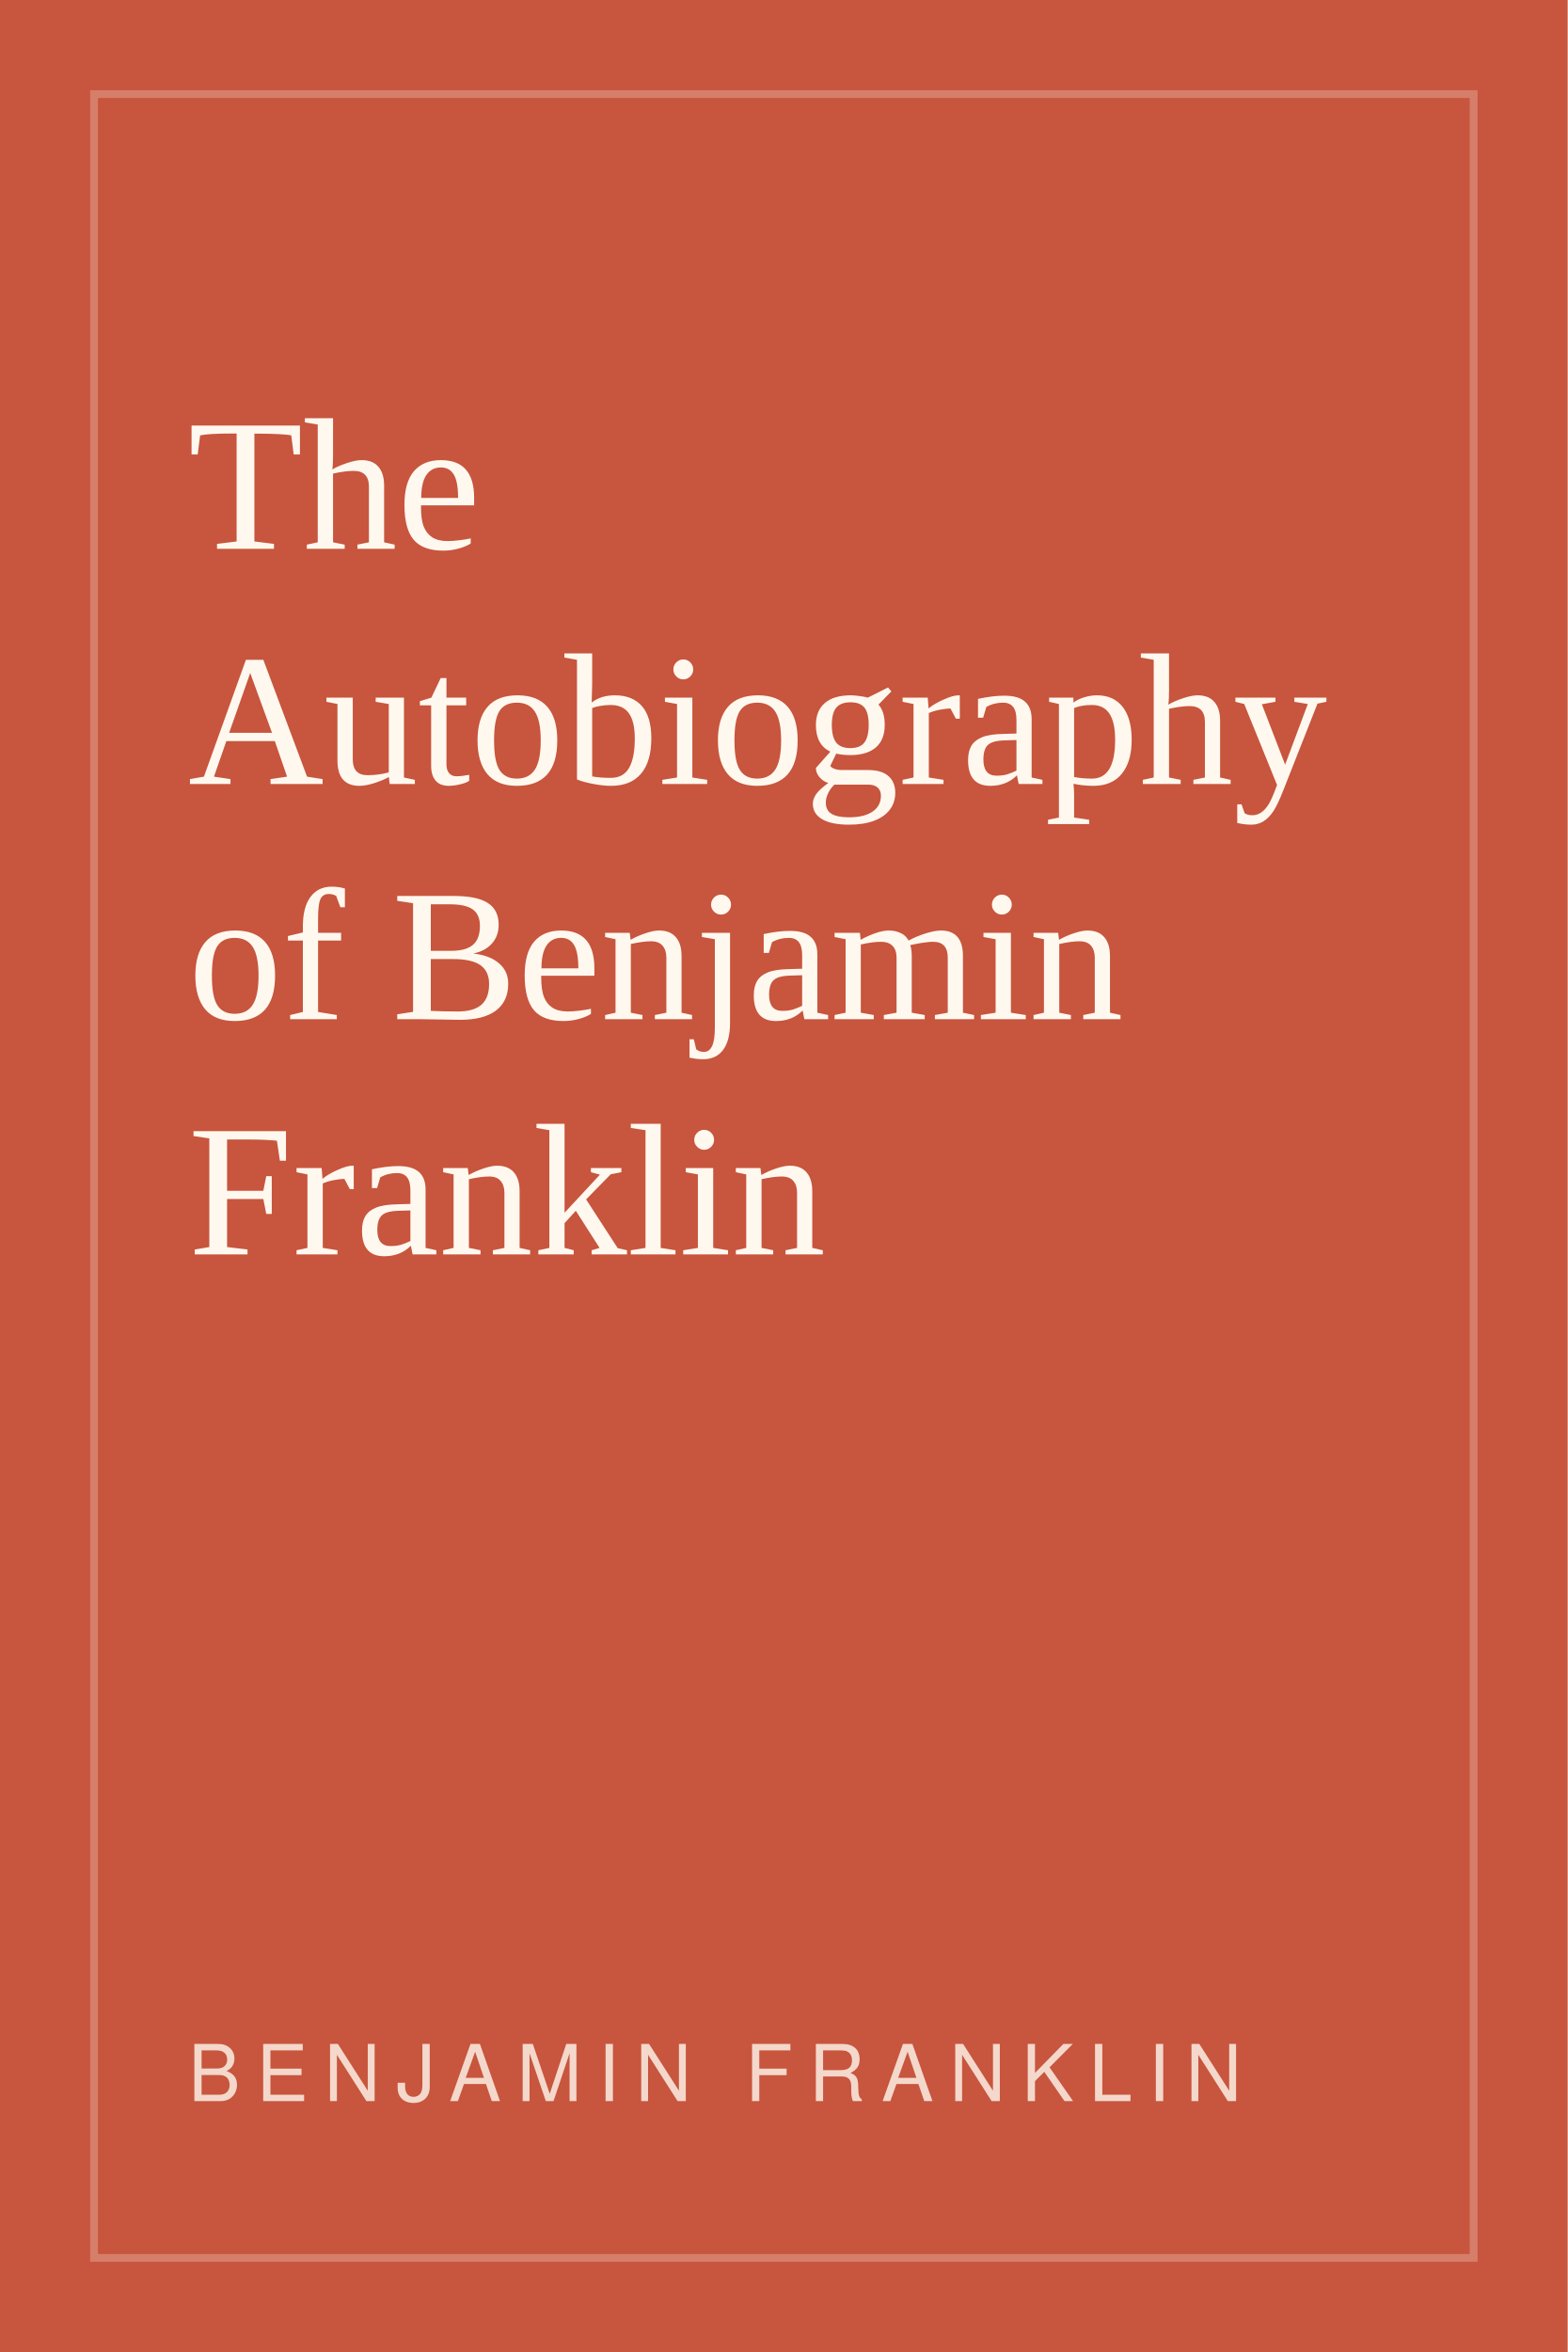
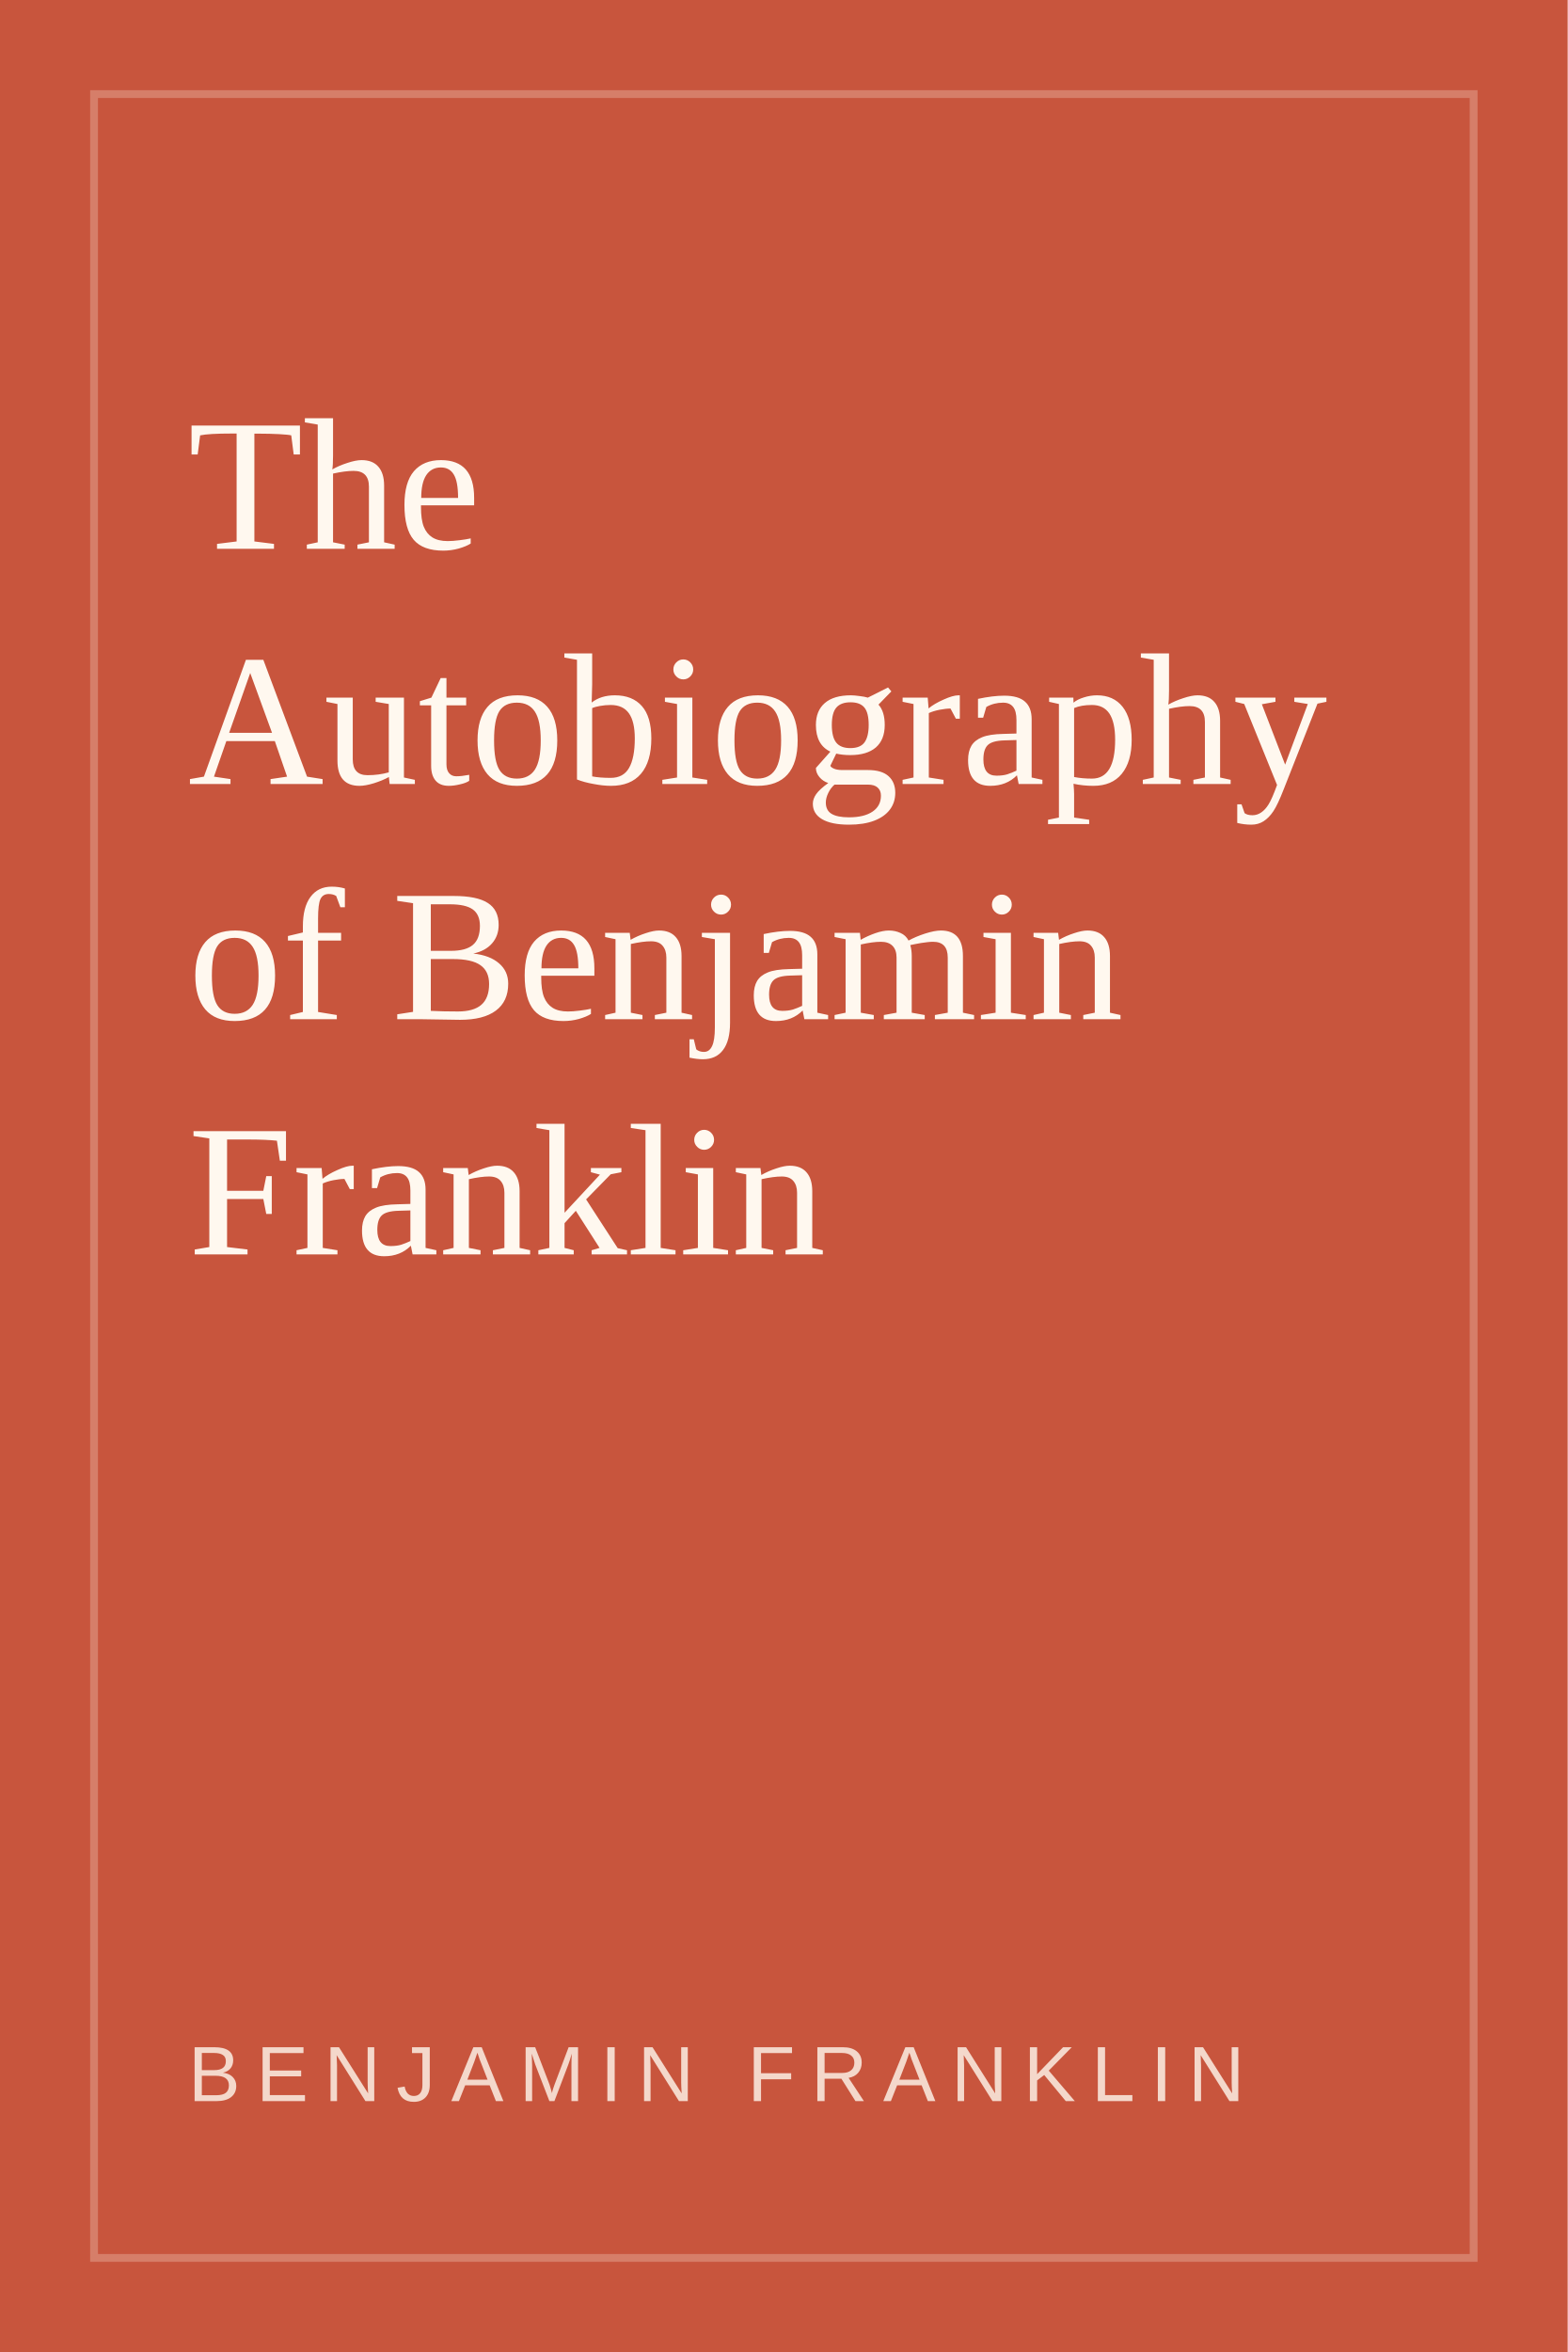
<svg xmlns="http://www.w3.org/2000/svg" width="200" height="300" viewBox="0 0 200 300" role="img" aria-label="The Autobiography of Benjamin Franklin">
  <rect width="200" height="300" fill="#c8553d" />
  <rect x="12" y="12" width="176" height="276" fill="none" stroke="#fff8ef" stroke-opacity=".25" />
-   <text x="24" y="70" fill="#fff8ef" font-family="Georgia, 'Times New Roman', serif" font-size="24" font-weight="400">
+   <text x="24" y="70" fill="#fff8ef" font-family="'Times New Roman', 'Noto Serif', 'Liberation Serif', 'DejaVu Serif', serif" font-size="24" font-weight="400">
    <tspan x="24" dy="0">The</tspan>
    <tspan x="24" dy="30">Autobiography</tspan>
    <tspan x="24" dy="30">of Benjamin</tspan>
    <tspan x="24" dy="30">Franklin</tspan>
  </text>
-   <text x="24" y="268" fill="#fff8ef" fill-opacity=".8" font-family="Helvetica, Arial, sans-serif" font-size="10" letter-spacing="2">BENJAMIN FRANKLIN</text>
+   <text x="24" y="268" fill="#fff8ef" fill-opacity=".8" font-family="Arial, 'Helvetica Neue', 'Noto Sans', 'Liberation Sans', 'DejaVu Sans', sans-serif" font-size="10" letter-spacing="2">
+     <tspan x="24" dy="0">BENJAMIN FRANKLIN</tspan>
+   </text>
</svg>
